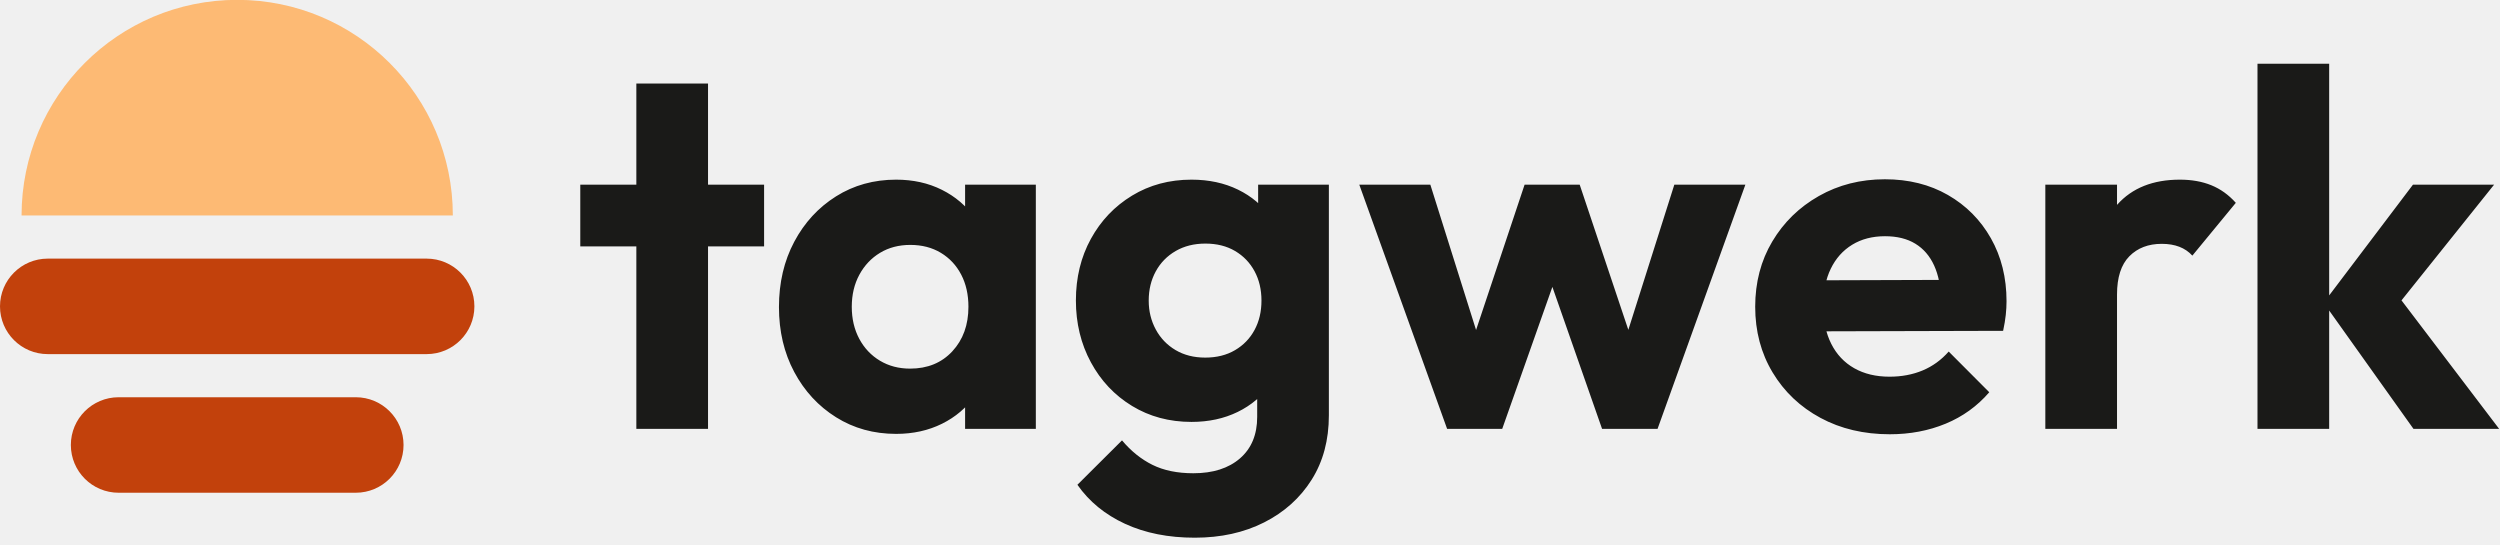
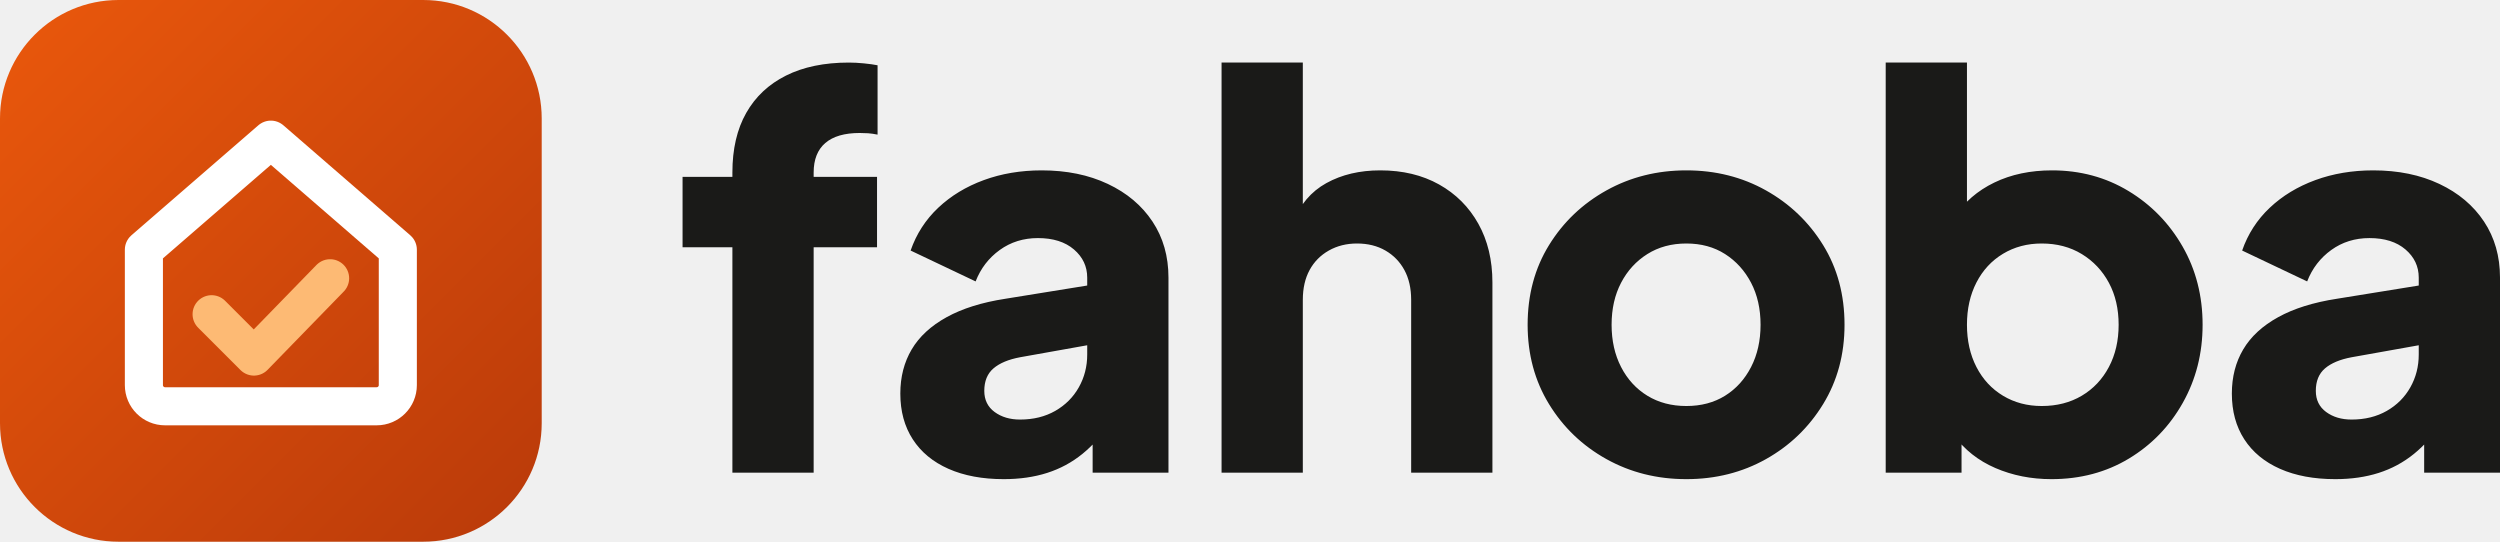
- <svg xmlns="http://www.w3.org/2000/svg" viewBox="0 -851 4961 1081" role="img" aria-label="Tagwerk">
-   <g transform="translate(-311.76 -1126.37) scale(3.05648)">
-     <path fill="#fdba74" d="M116 230a140 140 0 0 1 280 0z" />
-     <rect x="102" y="258" width="308" height="62" rx="31" fill="#c2410c" />
-     <rect x="148" y="348" width="216" height="62" rx="31" fill="#c2410c" />
+ <svg xmlns="http://www.w3.org/2000/svg" viewBox="0 -872.5 4615 1000" role="img" aria-label="Fahoba">
+   <defs>
+     <linearGradient id="tile" x1="0" y1="0" x2="1" y2="1">
+       <stop offset="0" stop-color="#ea580c" />
+       <stop offset="1" stop-color="#b93a0a" />
+     </linearGradient>
+   </defs>
+   <g transform="translate(0 -872.5) scale(1.95312)">
+     <rect width="512" height="512" rx="112" fill="url(#tile)" />
+     <path d="M136 236 256 132 376 236V364a20 20 0 0 1-20 20H156a20 20 0 0 1-20-20Z" fill="none" stroke="#ffffff" stroke-width="36" stroke-linejoin="round" />
+     <path d="M200 297 240 337 312 263" fill="none" stroke="#fdba74" stroke-width="36" stroke-linecap="round" stroke-linejoin="round" />
  </g>
-   <path fill="#1a1a18" transform="translate(1137.01 0)" d="M125.75 0.0V-685.25H268.0V0ZM14.5 -362.0V-484.5H379.25V-362.0Z M641.25 10.0Q574.75 10.0 522.062 -23.0Q469.375 -56.0 439.062 -112.875Q408.75 -169.75 408.75 -241.625Q408.75 -314.125 439.062 -371.188Q469.375 -428.25 522.062 -461.375Q574.75 -494.5 641.25 -494.5Q691.75 -494.5 732.0 -474.375Q772.25 -454.25 797.062 -418.875Q821.875 -383.5 824.5 -338.25V-146.25Q821.875 -101.0 797.375 -65.625Q772.875 -30.25 732.312 -10.125Q691.75 10.0 641.25 10.0ZM669.0 -119.5Q721.0 -119.5 752.875 -153.938Q784.75 -188.375 784.75 -242.25Q784.75 -278.5 770.375 -306.062Q756.0 -333.625 730.0 -349.312Q704.0 -365 669.375 -365.0Q635.375 -365.0 609.375 -349.312Q583.375 -333.625 568.312 -305.875Q553.25 -278.125 553.25 -242.25Q553.25 -206.375 568.125 -178.625Q583.0 -150.875 609.188 -135.188Q635.375 -119.5 669.0 -119.5ZM778.125 0.0V-130.125L800.125 -248.25L778.125 -365.375V-484.5H918.5V0.0Z M1233.875 216.0Q1155.25 216.0 1095.625 188.5Q1036.0 161 1001.0 111L1089.5 22.875Q1116.25 54.75 1149.875 71.438Q1183.5 88.125 1231.0 88.125Q1289.625 88.125 1323.688 58.562Q1357.75 29.0 1357.75 -23.75V-146.25L1381.625 -252.25L1359.625 -358.5V-484.5H1500.0V-26.75Q1500.0 46.75 1465.75 101.062Q1431.5 155.375 1371.5 185.688Q1311.5 216.0 1233.875 216.0ZM1227.375 -13.75Q1161.5 -13.75 1109.438 -45.438Q1057.375 -77.125 1027.688 -132.125Q998.0 -187.125 998.0 -254.75Q998.0 -322.75 1027.688 -376.938Q1057.375 -431.125 1109.438 -462.812Q1161.5 -494.5 1227.375 -494.5Q1279.125 -494.5 1319.688 -474.688Q1360.25 -454.875 1384.438 -419.812Q1408.625 -384.75 1411.25 -338.25V-170.0Q1408.625 -124.125 1384.125 -88.75Q1359.625 -53.375 1319.062 -33.562Q1278.5 -13.75 1227.375 -13.75ZM1254.625 -141.375Q1288.625 -141.375 1313.75 -156.125Q1338.875 -170.875 1352.562 -196.312Q1366.25 -221.75 1366.25 -254.5Q1366.25 -287.25 1352.562 -312.688Q1338.875 -338.125 1313.938 -352.875Q1289.0 -367.625 1255.0 -367.625Q1221.375 -367.625 1195.938 -352.875Q1170.5 -338.125 1156.5 -312.5Q1142.5 -286.875 1142.5 -254.5Q1142.5 -223.125 1156.5 -197.188Q1170.5 -171.25 1195.75 -156.312Q1221.0 -141.375 1254.625 -141.375Z M1734.625 0.0 1560.375 -484.5H1701.375L1812.25 -132.125L1770.375 -131.125L1888.375 -484.5H1997.75L2116.125 -131.125L2073.875 -132.125L2185.5 -484.5H2326.5L2152.25 0.0H2042.125L1924.875 -335.0H1962.375L1844.0 0Z M2613.125 10.75Q2535.875 10.75 2475.562 -21.75Q2415.25 -54.25 2380.625 -111.812Q2346.0 -169.375 2346.0 -242.25Q2346.0 -314.75 2379.938 -371.812Q2413.875 -428.875 2472.438 -462.062Q2531.0 -495.25 2603.375 -495.25Q2674.125 -495.25 2728.438 -464.062Q2782.75 -432.875 2813.75 -378.125Q2844.75 -323.375 2844.75 -253.25Q2844.75 -240.125 2843.25 -226.125Q2841.75 -212.125 2838.0 -194.5L2425.25 -193.375V-294.625L2775.0 -295.75L2715.25 -253.375Q2714.0 -295.875 2701.062 -324.188Q2688.125 -352.5 2663.812 -367.375Q2639.5 -382.25 2603.625 -382.25Q2566.125 -382.25 2538.5 -365.375Q2510.875 -348.5 2495.938 -317.688Q2481.0 -286.875 2481.0 -243.75Q2481.0 -200.25 2496.938 -168.688Q2512.875 -137.125 2542.5 -120.312Q2572.125 -103.5 2612.5 -103.5Q2648.75 -103.5 2678.375 -115.938Q2708.0 -128.375 2730.0 -153.375L2810.5 -72.625Q2774.75 -31.25 2724.0 -10.25Q2673.25 10.75 2613.125 10.75Z M2921.75 0.0V-484.5H3064.0V0ZM3064.0 -266.625 3006.125 -308.875Q3020.375 -395.75 3064.623 -445.125Q3108.87 -494.5 3188.625 -494.5Q3223.875 -494.5 3251.188 -483.375Q3278.5 -472.25 3299.75 -448.5L3213.5 -343.75Q3202.75 -355.5 3187.646 -361.312Q3172.542 -367.125 3152.75 -367.125Q3112.75 -367.125 3088.375 -342.344Q3064.0 -317.564 3064.0 -266.625Z M3652.25 0.0 3474.0 -250.25 3651.25 -484.5H3812.25L3601.25 -220.875L3606.25 -284.25L3822.25 0.0ZM3342.75 0.0V-724.5H3485.0V0Z" />
+   <path fill="#1a1a18" transform="translate(1231.0 0)" d="M121 0V-416H29V-546H121V-554Q121 -619 146.5 -664Q172 -709 220 -733Q268 -757 336 -757Q349 -757 364 -755.5Q379 -754 389 -752V-624Q379 -626 371.5 -626.5Q364 -627 356 -627Q314 -627 292.5 -608.5Q271 -590 271 -554V-546H388V-416H271V0ZM622 12Q563 12 520 -7Q477 -26 454 -61.5Q431 -97 431 -146Q431 -192 452 -227.5Q473 -263 516.5 -287Q560 -311 625 -321L792 -348V-238L652 -213Q620 -207 603 -192.5Q586 -178 586 -151Q586 -126 605 -112Q624 -98 652 -98Q689 -98 717 -114Q745 -130 760.5 -157.5Q776 -185 776 -218V-360Q776 -391 751.5 -412Q727 -433 685 -433Q645 -433 614.5 -411Q584 -389 570 -353L450 -410Q466 -456 501 -489Q536 -522 585 -540Q634 -558 692 -558Q761 -558 814 -533Q867 -508 896.5 -463.5Q926 -419 926 -360V0H786V-88L820 -94Q796 -58 767 -34.5Q738 -11 702 0.5Q666 12 622 12ZM1024 0V-757H1174V-438L1156 -462Q1175 -511 1217.5 -534.5Q1260 -558 1317 -558Q1379 -558 1425.5 -532Q1472 -506 1498 -459.5Q1524 -413 1524 -351V0H1374V-319Q1374 -351 1361.5 -374Q1349 -397 1326.5 -410Q1304 -423 1274 -423Q1245 -423 1222 -410Q1199 -397 1186.5 -374Q1174 -351 1174 -319V0ZM1882 12Q1801 12 1734.5 -25Q1668 -62 1628.5 -126.5Q1589 -191 1589 -273Q1589 -356 1628.5 -420Q1668 -484 1734.5 -521Q1801 -558 1882 -558Q1963 -558 2029 -521Q2095 -484 2134.5 -420Q2174 -356 2174 -273Q2174 -191 2134.5 -126.5Q2095 -62 2029 -25Q1963 12 1882 12ZM1882 -123Q1923 -123 1953.5 -142Q1984 -161 2001.5 -195Q2019 -229 2019 -273Q2019 -317 2001.5 -350.5Q1984 -384 1953.5 -403.5Q1923 -423 1882 -423Q1841 -423 1810 -403.5Q1779 -384 1761.5 -350.5Q1744 -317 1744 -273Q1744 -229 1761.5 -195Q1779 -161 1810 -142Q1841 -123 1882 -123ZM2556 12Q2500 12 2452.5 -8.5Q2405 -29 2376 -69L2390 -100V0H2250V-757H2400V-442L2377 -472Q2404 -513 2450.5 -535.5Q2497 -558 2557 -558Q2635 -558 2698 -520Q2761 -482 2798 -417.5Q2835 -353 2835 -273Q2835 -194 2798.5 -129Q2762 -64 2699 -26Q2636 12 2556 12ZM2538 -123Q2580 -123 2612 -142Q2644 -161 2662 -195Q2680 -229 2680 -273Q2680 -317 2662 -350.5Q2644 -384 2612 -403.5Q2580 -423 2538 -423Q2498 -423 2466.5 -404Q2435 -385 2417.5 -351Q2400 -317 2400 -273Q2400 -229 2417.5 -195Q2435 -161 2466.5 -142Q2498 -123 2538 -123ZM3080 12Q3021 12 2978 -7Q2935 -26 2912 -61.5Q2889 -97 2889 -146Q2889 -192 2910 -227.5Q2931 -263 2974.5 -287Q3018 -311 3083 -321L3250 -348V-238L3110 -213Q3078 -207 3061 -192.5Q3044 -178 3044 -151Q3044 -126 3063 -112Q3082 -98 3110 -98Q3147 -98 3175 -114Q3203 -130 3218.5 -157.5Q3234 -185 3234 -218V-360Q3234 -391 3209.5 -412Q3185 -433 3143 -433Q3103 -433 3072.5 -411Q3042 -389 3028 -353L2908 -410Q2924 -456 2959 -489Q2994 -522 3043 -540Q3092 -558 3150 -558Q3219 -558 3272 -533Q3325 -508 3354.5 -463.5Q3384 -419 3384 -360V0H3244V-88L3278 -94Q3254 -58 3225 -34.5Q3196 -11 3160 0.5Q3124 12 3080 12Z" />
</svg>
